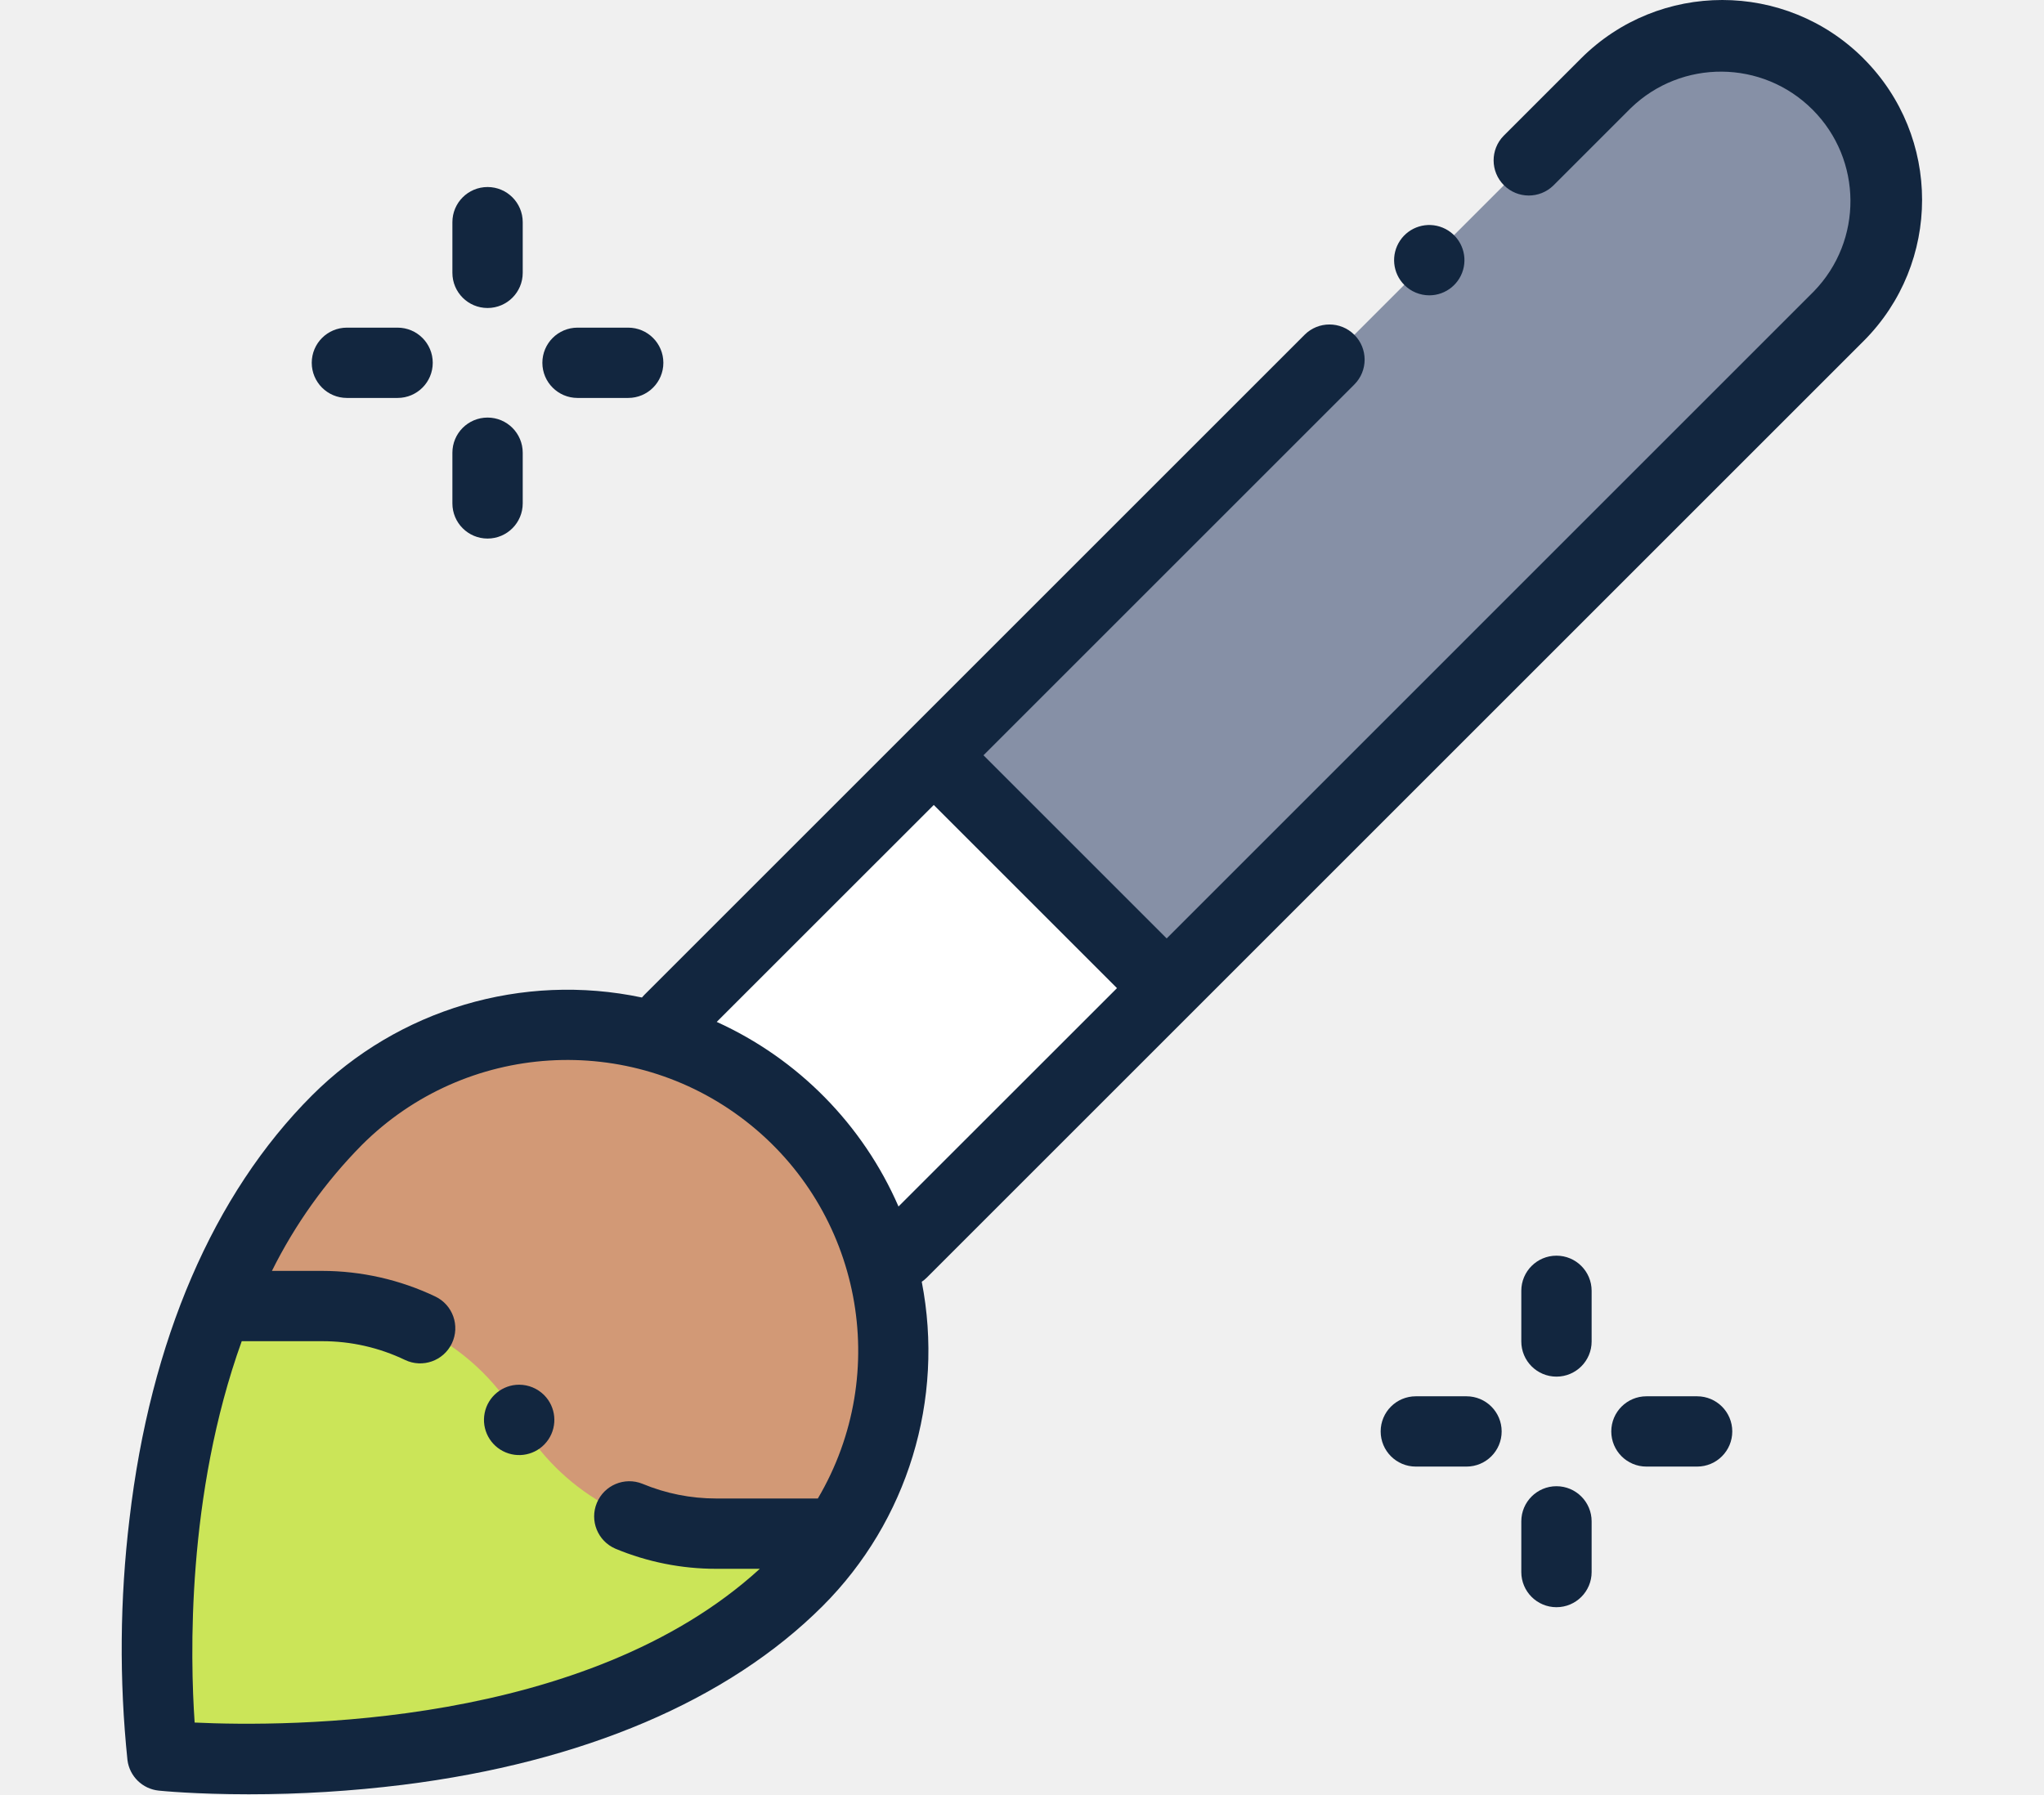
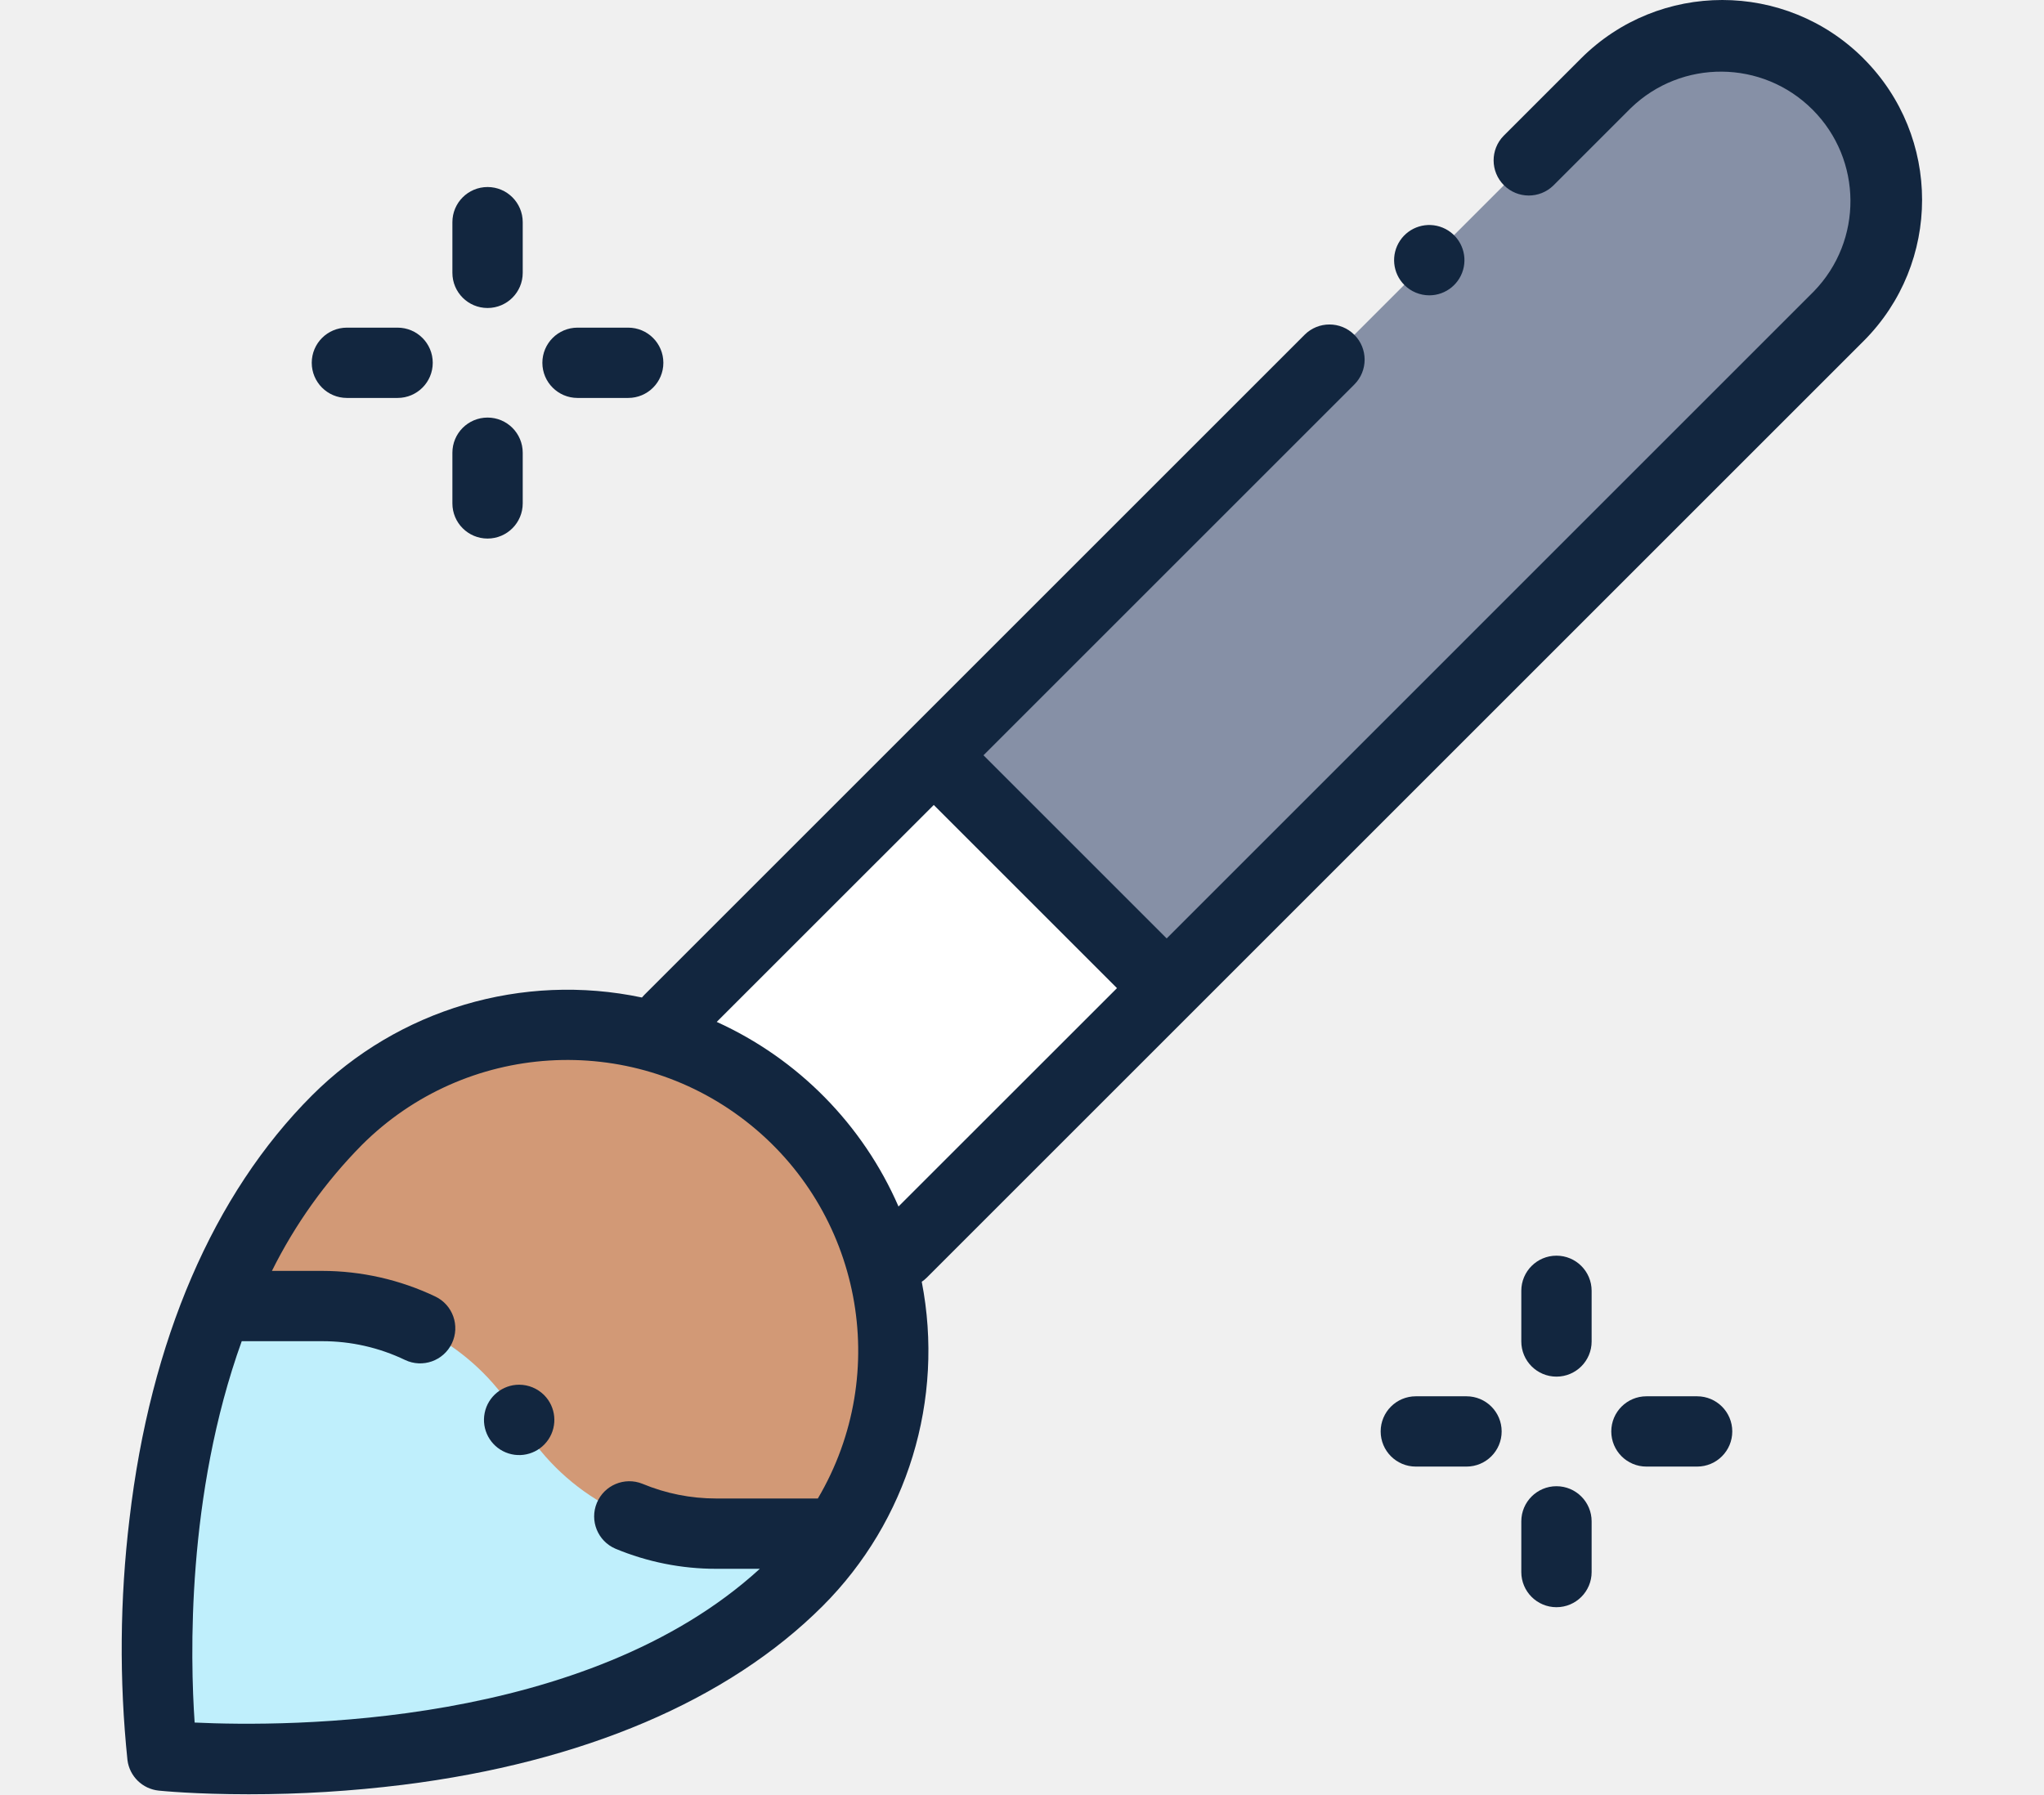
<svg xmlns="http://www.w3.org/2000/svg" width="216" height="189.658" viewBox="0 0 216 189.658">
  <defs>
    <clipPath id="clip-path">
      <rect id="Rectángulo_5479" data-name="Rectángulo 5479" width="216" height="189.659" transform="translate(1235.37 1112.896)" fill="#fff" stroke="#707070" stroke-width="1" />
    </clipPath>
  </defs>
  <g id="Enmascarar_grupo_63" data-name="Enmascarar grupo 63" transform="translate(-1235.37 -1112.896)" clip-path="url(#clip-path)">
    <g id="pincel" transform="translate(1248.246 1112.895)">
-       <path id="Trazado_101563" data-name="Trazado 101563" d="M21.125,71.878C-2.893,95.9,2.677,139.044,2.677,139.044S46.85,143.587,69.842,120.6A34.448,34.448,0,0,0,21.125,71.879Zm0,0" transform="translate(1.601 46.532)" fill="#cbe558" />
+       <path id="Trazado_101563" data-name="Trazado 101563" d="M21.125,71.878C-2.893,95.9,2.677,139.044,2.677,139.044S46.85,143.587,69.842,120.6A34.448,34.448,0,0,0,21.125,71.879Zm0,0" transform="translate(1.601 46.532)" fill="#bfeffc" />
      <path id="Trazado_101564" data-name="Trazado 101564" d="M67.094,71.878a34.446,34.446,0,0,0-48.717,0A58.1,58.1,0,0,0,5.752,91.521H16.819a24.036,24.036,0,0,1,20.823,12.03,24.033,24.033,0,0,0,20.823,12.03H71.238a34.452,34.452,0,0,0-4.144-43.7Zm0,0" transform="translate(4.349 46.532)" fill="#d29976" />
      <path id="Trazado_101565" data-name="Trazado 101565" d="M85.513,70.182,57.55,98.143,32.935,73.529,60.9,45.567Zm0,0" transform="translate(24.902 34.267)" fill="#fff" />
      <path id="Trazado_101566" data-name="Trazado 101566" d="M73.472,102.955l71.019-71.019A17.406,17.406,0,0,0,119.876,7.321L48.857,78.34Zm0,0" transform="translate(36.94 1.494)" fill="#8690a6" />
      <path id="Trazado_101567" data-name="Trazado 101567" d="M184.059,6.293a21.121,21.121,0,0,0-29.87,0l-8.162,8.162a3.716,3.716,0,0,0,5.256,5.254l8.162-8.162A13.69,13.69,0,0,1,178.8,30.909L110.413,99.3l-19.36-19.36,39.19-39.19a3.716,3.716,0,1,0-5.256-5.256L83.17,77.312,55.208,105.273c-.087.089-.17.18-.247.273A38.164,38.164,0,0,0,20.1,115.889C9.68,126.306,3.009,141.794.806,160.674a114.574,114.574,0,0,0-.212,25.482,3.714,3.714,0,0,0,3.3,3.221c.263.028,3.886.388,9.517.388a132.475,132.475,0,0,0,16.284-1c19.036-2.378,34.379-8.915,44.371-18.905a38.158,38.158,0,0,0,10.464-34.269,3.843,3.843,0,0,0,.543-.447l98.981-98.981a21.121,21.121,0,0,0,0-29.87ZM73.55,158.5H62.814a20.223,20.223,0,0,1-7.806-1.557,3.716,3.716,0,0,0-2.855,6.861,27.616,27.616,0,0,0,10.661,2.128h4.605c-18.342,16.759-49.866,16.718-59.726,16.251-.469-6.815-.881-24.049,4.976-40.31h8.5a20.167,20.167,0,0,1,8.755,1.983,3.715,3.715,0,0,0,3.2-6.706,27.9,27.9,0,0,0-11.957-2.708H15.86a51.712,51.712,0,0,1,9.493-13.3A30.735,30.735,0,0,1,73.55,158.5Zm8.524-30.865a38.155,38.155,0,0,0-19.21-19.511L85.8,85.194l19.361,19.361Zm0,0" transform="translate(0 -0.106)" fill="#12263f" />
      <path id="Trazado_101568" data-name="Trazado 101568" d="M87.93,75.687A3.715,3.715,0,0,0,84.214,79.4v5.356a3.716,3.716,0,0,0,7.432,0V79.4A3.715,3.715,0,0,0,87.93,75.687Zm0,0" transform="translate(63.674 57.041)" fill="#12263f" />
      <path id="Trazado_101569" data-name="Trazado 101569" d="M87.93,89.563a3.716,3.716,0,0,0-3.716,3.716v5.357a3.716,3.716,0,0,0,7.432,0V93.279A3.716,3.716,0,0,0,87.93,89.563Zm0,0" transform="translate(63.674 67.533)" fill="#12263f" />
      <path id="Trazado_101570" data-name="Trazado 101570" d="M98.7,84.151H93.344a3.715,3.715,0,1,0,0,7.43H98.7a3.715,3.715,0,1,0,0-7.43Zm0,0" transform="translate(67.767 63.44)" fill="#12263f" />
      <path id="Trazado_101571" data-name="Trazado 101571" d="M84.822,84.151H79.466a3.715,3.715,0,1,0,0,7.43h5.356a3.715,3.715,0,1,0,0-7.43Zm0,0" transform="translate(57.275 63.44)" fill="#12263f" />
      <path id="Trazado_101572" data-name="Trazado 101572" d="M23.607,24.151a3.716,3.716,0,0,0,3.716-3.716V15.08a3.716,3.716,0,0,0-7.432,0v5.356A3.715,3.715,0,0,0,23.607,24.151Zm0,0" transform="translate(15.04 8.406)" fill="#12263f" />
      <path id="Trazado_101573" data-name="Trazado 101573" d="M23.607,38.028a3.716,3.716,0,0,0,3.716-3.716V28.956a3.716,3.716,0,0,0-7.432,0v5.356A3.715,3.715,0,0,0,23.607,38.028Zm0,0" transform="translate(15.04 18.899)" fill="#12263f" />
      <path id="Trazado_101574" data-name="Trazado 101574" d="M29.021,27.258h5.356a3.715,3.715,0,1,0,0-7.43H29.021a3.715,3.715,0,1,0,0,7.43Zm0,0" transform="translate(19.133 14.806)" fill="#12263f" />
      <path id="Trazado_101575" data-name="Trazado 101575" d="M15.143,27.258H20.5a3.715,3.715,0,1,0,0-7.43H15.143a3.715,3.715,0,1,0,0,7.43Zm0,0" transform="translate(8.64 14.806)" fill="#12263f" />
      <path id="Trazado_101576" data-name="Trazado 101576" d="M80.275,21.082a3.717,3.717,0,1,0-2.627-1.089A3.744,3.744,0,0,0,80.275,21.082Zm0,0" transform="translate(57.886 10.136)" fill="#12263f" />
      <path id="Trazado_101577" data-name="Trazado 101577" d="M25.511,83.454a3.719,3.719,0,1,0,2.626,1.089A3.745,3.745,0,0,0,25.511,83.454Zm0,0" transform="translate(16.479 62.913)" fill="#12263f" />
    </g>
  </g>
</svg>
